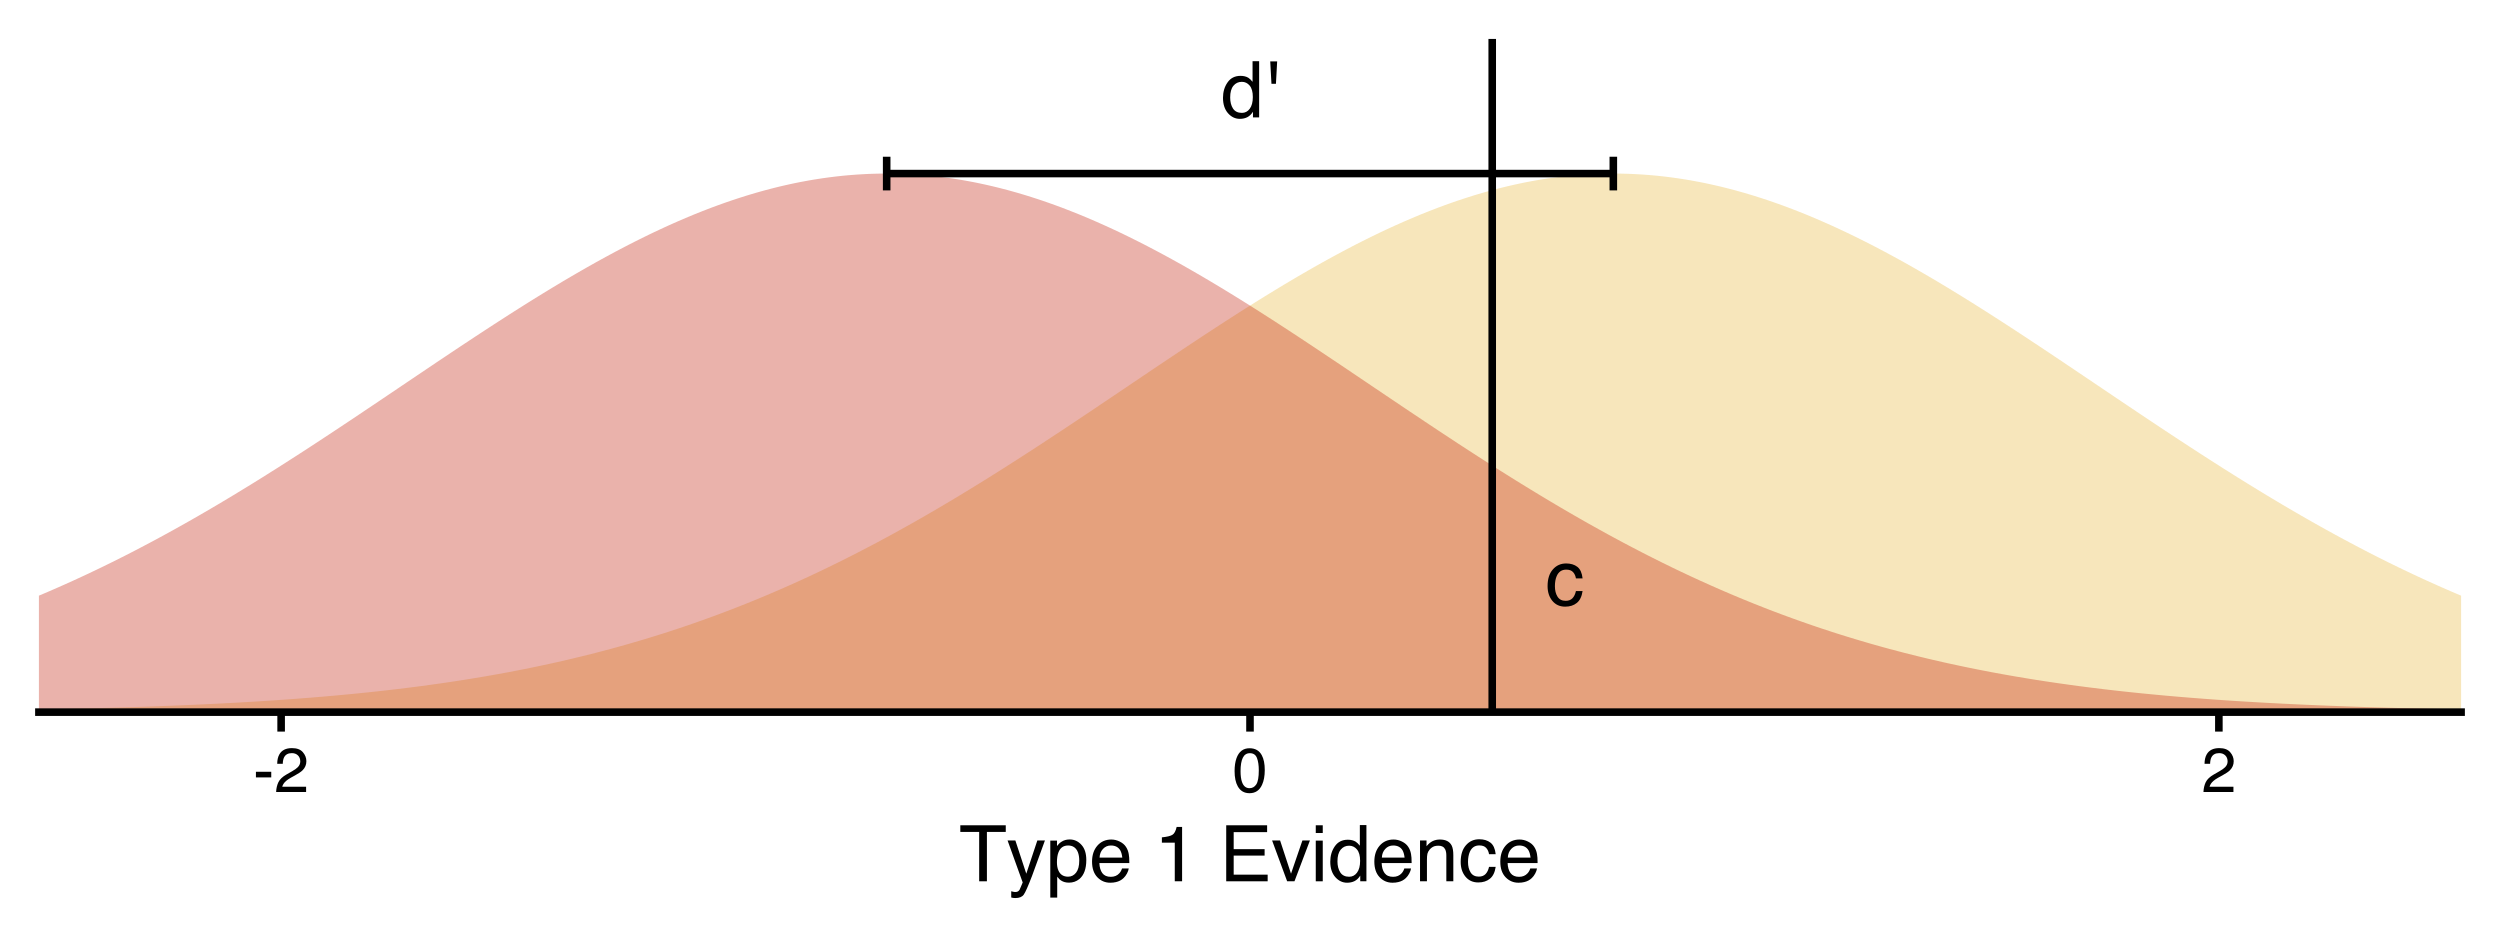
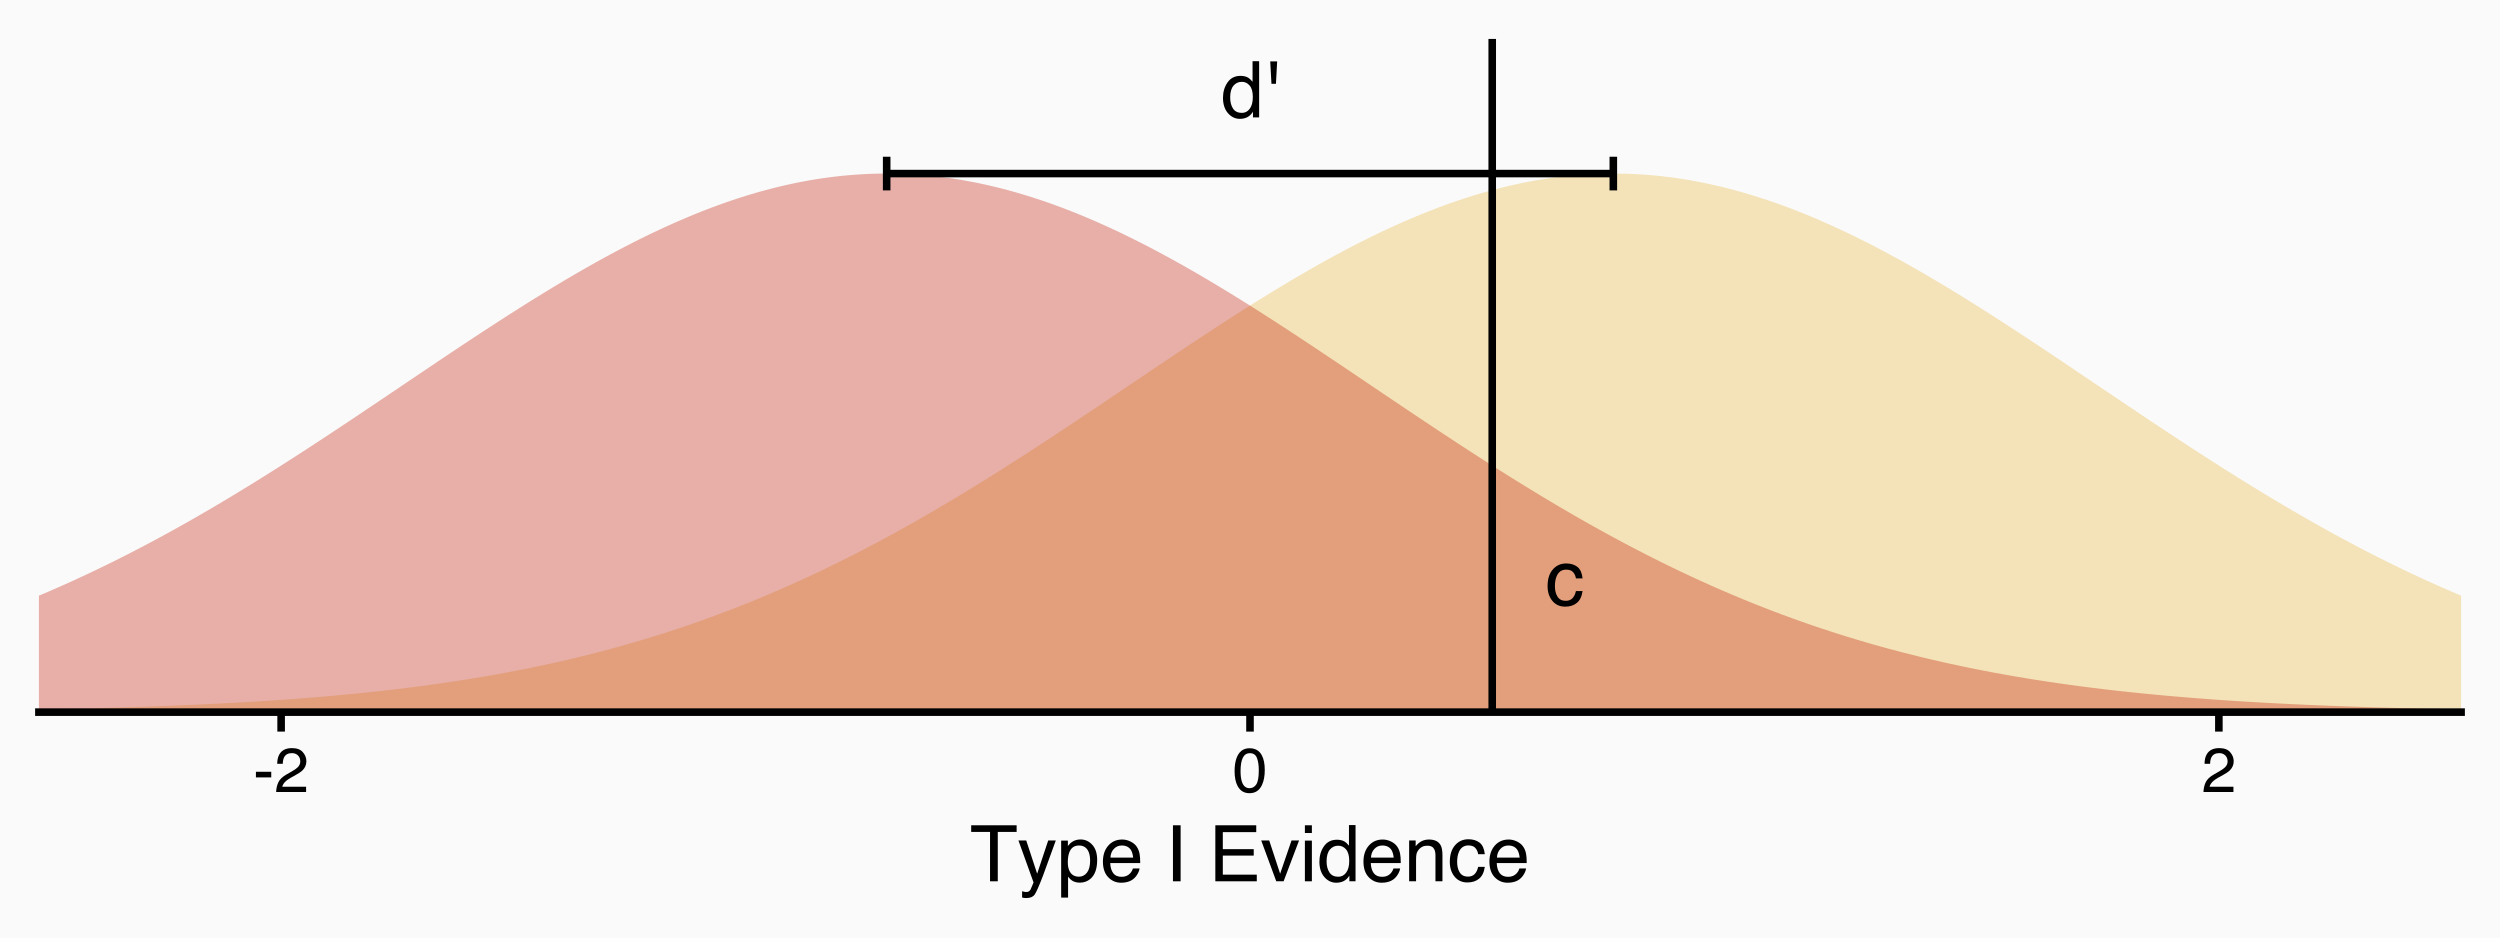
<svg xmlns="http://www.w3.org/2000/svg" xmlns:xlink="http://www.w3.org/1999/xlink" width="576pt" height="216pt" viewBox="0 0 576 216">
  <defs>
    <g>
      <g id="glyph-0-0">
        <path d="M 2.156 -4.594 C 2.156 -3.582 2.367 -2.738 2.797 -2.062 C 3.234 -1.383 3.922 -1.047 4.859 -1.047 C 5.586 -1.047 6.188 -1.359 6.656 -1.984 C 7.133 -2.617 7.375 -3.523 7.375 -4.703 C 7.375 -5.891 7.129 -6.77 6.641 -7.344 C 6.16 -7.914 5.562 -8.203 4.844 -8.203 C 4.039 -8.203 3.391 -7.895 2.891 -7.281 C 2.398 -6.676 2.156 -5.781 2.156 -4.594 Z M 4.547 -9.578 C 5.266 -9.578 5.867 -9.426 6.359 -9.125 C 6.641 -8.945 6.957 -8.641 7.312 -8.203 L 7.312 -12.953 L 8.828 -12.953 L 8.828 0 L 7.406 0 L 7.406 -1.312 C 7.039 -0.727 6.602 -0.305 6.094 -0.047 C 5.594 0.203 5.02 0.328 4.375 0.328 C 3.32 0.328 2.41 -0.109 1.641 -0.984 C 0.879 -1.867 0.5 -3.047 0.5 -4.516 C 0.5 -5.879 0.848 -7.062 1.547 -8.062 C 2.242 -9.07 3.242 -9.578 4.547 -9.578 Z M 4.547 -9.578 " />
      </g>
      <g id="glyph-0-1">
        <path d="M 2.969 -12.906 L 2.688 -7.75 L 1.656 -7.75 L 1.375 -12.906 Z M 2.969 -12.906 " />
      </g>
      <g id="glyph-0-2">
        <path d="M 4.797 -9.688 C 5.848 -9.688 6.707 -9.426 7.375 -8.906 C 8.039 -8.395 8.441 -7.508 8.578 -6.25 L 7.047 -6.25 C 6.953 -6.832 6.734 -7.312 6.391 -7.688 C 6.055 -8.07 5.523 -8.266 4.797 -8.266 C 3.785 -8.266 3.062 -7.773 2.625 -6.797 C 2.344 -6.16 2.203 -5.375 2.203 -4.438 C 2.203 -3.488 2.398 -2.691 2.797 -2.047 C 3.203 -1.398 3.832 -1.078 4.688 -1.078 C 5.344 -1.078 5.863 -1.273 6.25 -1.672 C 6.633 -2.078 6.898 -2.629 7.047 -3.328 L 8.578 -3.328 C 8.398 -2.078 7.957 -1.164 7.25 -0.594 C 6.551 -0.02 5.656 0.266 4.562 0.266 C 3.332 0.266 2.348 -0.18 1.609 -1.078 C 0.879 -1.973 0.516 -3.098 0.516 -4.453 C 0.516 -6.098 0.914 -7.379 1.719 -8.297 C 2.52 -9.223 3.547 -9.688 4.797 -9.688 Z M 4.547 -9.641 Z M 4.547 -9.641 " />
      </g>
      <g id="glyph-0-3">
        <path d="M 10.766 -12.906 L 10.766 -11.375 L 6.422 -11.375 L 6.422 0 L 4.641 0 L 4.641 -11.375 L 0.297 -11.375 L 0.297 -12.906 Z M 10.766 -12.906 " />
      </g>
      <g id="glyph-0-4">
        <path d="M 7.047 -9.406 L 8.797 -9.406 C 8.566 -8.812 8.066 -7.438 7.297 -5.281 C 6.723 -3.664 6.242 -2.348 5.859 -1.328 C 4.941 1.074 4.297 2.539 3.922 3.062 C 3.547 3.594 2.906 3.859 2 3.859 C 1.77 3.859 1.594 3.848 1.469 3.828 C 1.352 3.816 1.207 3.785 1.031 3.734 L 1.031 2.297 C 1.312 2.367 1.508 2.414 1.625 2.438 C 1.75 2.457 1.859 2.469 1.953 2.469 C 2.254 2.469 2.473 2.414 2.609 2.312 C 2.742 2.219 2.859 2.098 2.953 1.953 C 2.984 1.91 3.086 1.672 3.266 1.234 C 3.453 0.805 3.586 0.484 3.672 0.266 L 0.188 -9.406 L 1.984 -9.406 L 4.5 -1.75 Z M 4.484 -9.641 Z M 4.484 -9.641 " />
      </g>
      <g id="glyph-0-5">
        <path d="M 5.141 -1.062 C 5.867 -1.062 6.477 -1.367 6.969 -1.984 C 7.457 -2.609 7.703 -3.535 7.703 -4.766 C 7.703 -5.516 7.598 -6.16 7.391 -6.703 C 6.973 -7.734 6.223 -8.25 5.141 -8.25 C 4.035 -8.25 3.285 -7.703 2.891 -6.609 C 2.672 -6.023 2.562 -5.281 2.562 -4.375 C 2.562 -3.645 2.672 -3.023 2.891 -2.516 C 3.297 -1.547 4.047 -1.062 5.141 -1.062 Z M 1.031 -9.375 L 2.578 -9.375 L 2.578 -8.125 C 2.891 -8.551 3.234 -8.879 3.609 -9.109 C 4.141 -9.461 4.77 -9.641 5.5 -9.641 C 6.562 -9.641 7.461 -9.227 8.203 -8.406 C 8.953 -7.594 9.328 -6.426 9.328 -4.906 C 9.328 -2.863 8.789 -1.398 7.719 -0.516 C 7.039 0.035 6.25 0.312 5.344 0.312 C 4.633 0.312 4.039 0.152 3.562 -0.156 C 3.281 -0.32 2.969 -0.625 2.625 -1.062 L 2.625 3.75 L 1.031 3.75 Z M 1.031 -9.375 " />
      </g>
      <g id="glyph-0-6">
        <path d="M 5.078 -9.625 C 5.742 -9.625 6.391 -9.469 7.016 -9.156 C 7.648 -8.844 8.129 -8.438 8.453 -7.938 C 8.773 -7.457 8.988 -6.906 9.094 -6.281 C 9.188 -5.844 9.234 -5.148 9.234 -4.203 L 2.328 -4.203 C 2.359 -3.242 2.582 -2.473 3 -1.891 C 3.426 -1.316 4.082 -1.031 4.969 -1.031 C 5.789 -1.031 6.445 -1.305 6.938 -1.859 C 7.219 -2.172 7.422 -2.535 7.547 -2.953 L 9.094 -2.953 C 9.051 -2.609 8.914 -2.223 8.688 -1.797 C 8.457 -1.367 8.195 -1.02 7.906 -0.75 C 7.426 -0.281 6.832 0.031 6.125 0.188 C 5.75 0.281 5.316 0.328 4.828 0.328 C 3.66 0.328 2.672 -0.094 1.859 -0.938 C 1.047 -1.789 0.641 -2.988 0.641 -4.531 C 0.641 -6.039 1.047 -7.266 1.859 -8.203 C 2.68 -9.148 3.754 -9.625 5.078 -9.625 Z M 7.609 -5.453 C 7.535 -6.141 7.383 -6.691 7.156 -7.109 C 6.719 -7.867 5.992 -8.25 4.984 -8.25 C 4.254 -8.25 3.645 -7.984 3.156 -7.453 C 2.664 -6.93 2.406 -6.266 2.375 -5.453 Z M 4.938 -9.641 Z M 4.938 -9.641 " />
      </g>
      <g id="glyph-0-7">
</g>
      <g id="glyph-0-8">
-         <path d="M 1.719 -8.906 L 1.719 -10.125 C 2.863 -10.238 3.66 -10.426 4.109 -10.688 C 4.566 -10.945 4.906 -11.562 5.125 -12.531 L 6.375 -12.531 L 6.375 0 L 4.688 0 L 4.688 -8.906 Z M 1.719 -8.906 " />
+         <path d="M 1.766 -12.906 L 3.531 -12.906 L 3.531 0 L 1.766 0 Z M 1.766 -12.906 " />
      </g>
      <g id="glyph-0-9">
        <path d="M 1.531 -12.906 L 10.953 -12.906 L 10.953 -11.328 L 3.25 -11.328 L 3.25 -7.406 L 10.375 -7.406 L 10.375 -5.922 L 3.25 -5.922 L 3.25 -1.531 L 11.078 -1.531 L 11.078 0 L 1.531 0 Z M 6.312 -12.906 Z M 6.312 -12.906 " />
      </g>
      <g id="glyph-0-10">
        <path d="M 1.938 -9.406 L 4.453 -1.75 L 7.078 -9.406 L 8.812 -9.406 L 5.25 0 L 3.562 0 L 0.094 -9.406 Z M 1.938 -9.406 " />
      </g>
      <g id="glyph-0-11">
        <path d="M 1.156 -9.375 L 2.766 -9.375 L 2.766 0 L 1.156 0 Z M 1.156 -12.906 L 2.766 -12.906 L 2.766 -11.125 L 1.156 -11.125 Z M 1.156 -12.906 " />
      </g>
      <g id="glyph-0-12">
        <path d="M 1.156 -9.406 L 2.656 -9.406 L 2.656 -8.078 C 3.102 -8.629 3.578 -9.023 4.078 -9.266 C 4.578 -9.504 5.129 -9.625 5.734 -9.625 C 7.078 -9.625 7.984 -9.16 8.453 -8.234 C 8.703 -7.723 8.828 -6.988 8.828 -6.031 L 8.828 0 L 7.219 0 L 7.219 -5.938 C 7.219 -6.508 7.133 -6.973 6.969 -7.328 C 6.688 -7.91 6.176 -8.203 5.438 -8.203 C 5.062 -8.203 4.754 -8.164 4.516 -8.094 C 4.086 -7.957 3.707 -7.695 3.375 -7.312 C 3.113 -7 2.941 -6.676 2.859 -6.344 C 2.785 -6.02 2.75 -5.551 2.75 -4.938 L 2.75 0 L 1.156 0 Z M 4.875 -9.641 Z M 4.875 -9.641 " />
      </g>
      <g id="glyph-1-0">
        <path d="M 0.594 -4.656 L 4.125 -4.656 L 4.125 -3.359 L 0.594 -3.359 Z M 0.594 -4.656 " />
      </g>
      <g id="glyph-1-1">
        <path d="M 0.453 0 C 0.492 -0.863 0.672 -1.617 0.984 -2.266 C 1.297 -2.91 1.906 -3.492 2.812 -4.016 L 4.172 -4.797 C 4.773 -5.148 5.195 -5.453 5.438 -5.703 C 5.82 -6.086 6.016 -6.531 6.016 -7.031 C 6.016 -7.613 5.836 -8.078 5.484 -8.422 C 5.129 -8.773 4.66 -8.953 4.078 -8.953 C 3.211 -8.953 2.613 -8.625 2.281 -7.969 C 2.102 -7.613 2.004 -7.125 1.984 -6.5 L 0.703 -6.5 C 0.711 -7.375 0.875 -8.086 1.188 -8.641 C 1.727 -9.617 2.695 -10.109 4.094 -10.109 C 5.238 -10.109 6.078 -9.797 6.609 -9.172 C 7.148 -8.547 7.422 -7.852 7.422 -7.094 C 7.422 -6.281 7.133 -5.586 6.562 -5.016 C 6.238 -4.68 5.648 -4.281 4.797 -3.812 L 3.828 -3.281 C 3.367 -3.02 3.008 -2.773 2.75 -2.547 C 2.281 -2.141 1.984 -1.691 1.859 -1.203 L 7.359 -1.203 L 7.359 0 Z M 0.453 0 " />
      </g>
      <g id="glyph-1-2">
        <path d="M 3.891 -10.078 C 5.203 -10.078 6.145 -9.539 6.719 -8.469 C 7.176 -7.633 7.406 -6.492 7.406 -5.047 C 7.406 -3.68 7.195 -2.551 6.781 -1.656 C 6.195 -0.363 5.234 0.281 3.891 0.281 C 2.68 0.281 1.781 -0.242 1.188 -1.297 C 0.695 -2.172 0.453 -3.348 0.453 -4.828 C 0.453 -5.973 0.598 -6.957 0.891 -7.781 C 1.441 -9.312 2.441 -10.078 3.891 -10.078 Z M 3.891 -0.875 C 4.547 -0.875 5.066 -1.164 5.453 -1.75 C 5.836 -2.332 6.031 -3.414 6.031 -5 C 6.031 -6.145 5.891 -7.086 5.609 -7.828 C 5.328 -8.566 4.781 -8.938 3.969 -8.938 C 3.227 -8.938 2.688 -8.582 2.344 -7.875 C 2 -7.176 1.828 -6.145 1.828 -4.781 C 1.828 -3.758 1.938 -2.938 2.156 -2.312 C 2.488 -1.352 3.066 -0.875 3.891 -0.875 Z M 3.891 -0.875 " />
      </g>
    </g>
    <clipPath id="clip-0">
      <path clip-rule="nonzero" d="M 8.965 8.965 L 567.031 8.965 L 567.031 164.074 L 8.965 164.074 Z M 8.965 8.965 " />
    </clipPath>
    <clipPath id="clip-1">
      <path clip-rule="nonzero" d="M 8.965 39 L 567.031 39 L 567.031 164.074 L 8.965 164.074 Z M 8.965 39 " />
    </clipPath>
    <clipPath id="clip-2">
      <path clip-rule="nonzero" d="M 342 8.965 L 345 8.965 L 345 164.074 L 342 164.074 Z M 342 8.965 " />
    </clipPath>
  </defs>
-   <rect x="-57.6" y="-21.6" width="691.2" height="259.2" fill="rgb(100%, 100%, 100%)" fill-opacity="1" />
-   <path fill="none" stroke-width="1.746" stroke-linecap="round" stroke-linejoin="round" stroke="rgb(100%, 100%, 100%)" stroke-opacity="1" stroke-miterlimit="10" d="M 0 216 L 576 216 L 576 0 L 0 0 Z M 0 216 " />
+   <rect x="-57.6" y="-21.6" width="691.2" height="259.2" fill="rgb(98.039%, 98.039%, 98.039%)" fill-opacity="1" />
+   <path fill="none" stroke-width="1.746" stroke-linecap="round" stroke-linejoin="round" stroke="rgb(98.039%, 98.039%, 98.039%)" stroke-opacity="1" stroke-miterlimit="10" d="M 0 216 L 576 216 L 576 0 L 0 0 Z M 0 216 " />
  <g clip-path="url(#clip-0)">
-     <path fill-rule="nonzero" fill="rgb(100%, 100%, 100%)" fill-opacity="1" d="M 8.965 164.074 L 567.031 164.074 L 567.031 8.965 L 8.965 8.965 Z M 8.965 164.074 " />
+     <path fill-rule="nonzero" fill="rgb(98.039%, 98.039%, 98.039%)" fill-opacity="1" d="M 8.965 164.074 L 567.031 164.074 L 567.031 8.965 L 8.965 8.965 Z M 8.965 164.074 " />
  </g>
  <g clip-path="url(#clip-1)">
    <path fill-rule="nonzero" fill="rgb(90.98%, 70.196%, 19.608%)" fill-opacity="0.329" d="M 8.965 163.441 L 11.199 163.402 L 12.316 163.379 L 13.43 163.355 L 16.781 163.285 L 17.895 163.258 L 20.129 163.203 L 21.242 163.176 L 23.477 163.121 L 24.594 163.09 L 25.707 163.059 L 26.824 163.027 L 27.941 162.992 L 29.059 162.961 L 30.172 162.926 L 31.289 162.891 L 32.406 162.852 L 33.52 162.816 L 35.754 162.738 L 36.871 162.695 L 37.984 162.652 L 40.219 162.566 L 41.336 162.52 L 42.449 162.473 L 44.684 162.379 L 45.797 162.328 L 46.914 162.277 L 49.148 162.168 L 50.262 162.113 L 53.613 161.938 L 54.727 161.875 L 55.844 161.812 L 58.078 161.68 L 59.191 161.613 L 61.426 161.473 L 62.539 161.398 L 63.656 161.324 L 65.891 161.168 L 67.004 161.086 L 68.121 161.004 L 70.355 160.832 L 71.469 160.746 L 72.586 160.652 L 73.703 160.562 L 74.816 160.465 L 77.051 160.27 L 78.168 160.168 L 79.281 160.062 L 80.398 159.957 L 82.633 159.738 L 83.746 159.625 L 85.98 159.391 L 87.098 159.27 L 88.211 159.145 L 89.328 159.02 L 90.445 158.891 L 91.559 158.758 L 93.793 158.484 L 94.91 158.344 L 96.023 158.199 L 97.141 158.055 L 99.375 157.75 L 100.488 157.594 L 101.605 157.438 L 102.723 157.273 L 103.836 157.109 L 104.953 156.941 L 106.07 156.766 L 107.188 156.594 L 108.301 156.414 L 109.418 156.23 L 111.652 155.855 L 112.766 155.66 L 113.883 155.465 L 116.117 155.059 L 117.23 154.852 L 119.465 154.422 L 120.578 154.203 L 122.812 153.75 L 123.93 153.516 L 125.043 153.281 L 127.277 152.797 L 128.395 152.547 L 129.508 152.293 L 130.625 152.035 L 131.742 151.773 L 132.855 151.504 L 133.973 151.234 L 136.207 150.68 L 137.32 150.395 L 138.438 150.105 L 140.672 149.512 L 141.785 149.207 L 142.902 148.898 L 144.02 148.586 L 145.137 148.266 L 146.25 147.941 L 147.367 147.613 L 148.484 147.281 L 149.598 146.941 L 150.715 146.598 L 151.832 146.25 L 152.949 145.898 L 154.062 145.539 L 156.297 144.805 L 157.414 144.43 L 158.527 144.051 L 159.645 143.664 L 160.762 143.273 L 161.875 142.879 L 162.992 142.477 L 164.109 142.07 L 165.227 141.66 L 166.34 141.242 L 167.457 140.82 L 168.574 140.391 L 169.691 139.957 L 170.805 139.516 L 171.922 139.074 L 173.039 138.621 L 174.152 138.168 L 175.27 137.707 L 176.387 137.238 L 177.504 136.766 L 178.617 136.289 L 179.734 135.805 L 180.852 135.316 L 181.969 134.82 L 183.082 134.32 L 184.199 133.816 L 185.316 133.305 L 186.434 132.789 L 187.547 132.266 L 188.664 131.738 L 189.781 131.207 L 190.895 130.668 L 193.129 129.574 L 194.246 129.02 L 195.359 128.457 L 196.477 127.895 L 197.594 127.324 L 198.711 126.746 L 199.824 126.164 L 200.941 125.578 L 202.059 124.988 L 203.172 124.391 L 204.289 123.789 L 205.406 123.184 L 206.523 122.57 L 207.637 121.953 L 208.754 121.332 L 209.871 120.707 L 210.988 120.074 L 212.102 119.438 L 213.219 118.797 L 214.336 118.152 L 215.453 117.504 L 216.566 116.848 L 217.684 116.191 L 218.801 115.527 L 219.914 114.859 L 221.031 114.188 L 222.148 113.512 L 223.266 112.832 L 224.379 112.148 L 225.496 111.465 L 226.613 110.773 L 227.73 110.078 L 228.844 109.379 L 231.078 107.973 L 232.191 107.262 L 233.309 106.551 L 234.426 105.836 L 235.543 105.117 L 236.656 104.398 L 237.773 103.676 L 238.891 102.949 L 240.008 102.219 L 241.121 101.488 L 243.355 100.02 L 244.473 99.281 L 245.586 98.543 L 247.82 97.059 L 248.934 96.312 L 251.168 94.82 L 252.285 94.07 L 253.398 93.324 L 254.516 92.57 L 256.75 91.07 L 257.863 90.316 L 258.98 89.566 L 260.098 88.812 L 261.211 88.059 L 262.328 87.309 L 263.445 86.555 L 264.562 85.805 L 265.676 85.051 L 267.91 83.551 L 269.027 82.805 L 270.141 82.059 L 272.375 80.566 L 273.492 79.824 L 274.605 79.086 L 276.84 77.609 L 277.953 76.875 L 279.07 76.145 L 281.305 74.691 L 282.418 73.969 L 283.535 73.25 L 285.77 71.82 L 286.883 71.113 L 289.117 69.707 L 290.23 69.012 L 291.348 68.32 L 292.465 67.633 L 293.582 66.953 L 294.695 66.273 L 295.812 65.602 L 296.93 64.934 L 298.047 64.273 L 299.16 63.617 L 300.277 62.969 L 301.395 62.324 L 302.508 61.684 L 303.625 61.055 L 304.742 60.43 L 305.859 59.809 L 306.973 59.199 L 308.09 58.594 L 309.207 57.996 L 310.324 57.406 L 311.438 56.824 L 312.555 56.246 L 313.672 55.68 L 314.789 55.121 L 315.902 54.57 L 317.02 54.023 L 318.137 53.488 L 319.25 52.965 L 320.367 52.445 L 321.484 51.938 L 322.602 51.438 L 323.715 50.945 L 324.832 50.465 L 325.949 49.992 L 327.066 49.527 L 328.18 49.074 L 329.297 48.633 L 330.414 48.199 L 331.527 47.773 L 332.645 47.359 L 333.762 46.957 L 334.879 46.562 L 335.992 46.18 L 337.109 45.809 L 338.227 45.449 L 339.344 45.098 L 340.457 44.758 L 341.574 44.43 L 342.691 44.113 L 343.809 43.805 L 344.922 43.512 L 346.039 43.227 L 347.156 42.953 L 348.27 42.695 L 349.387 42.445 L 350.504 42.207 L 351.621 41.98 L 352.734 41.77 L 353.852 41.566 L 354.969 41.375 L 356.086 41.199 L 357.199 41.031 L 358.316 40.879 L 359.434 40.738 L 360.547 40.605 L 361.664 40.488 L 362.781 40.383 L 363.898 40.293 L 365.012 40.211 L 366.129 40.145 L 367.246 40.086 L 368.363 40.043 L 369.477 40.012 L 370.594 39.992 L 371.711 39.988 L 372.828 39.992 L 373.941 40.012 L 375.059 40.043 L 376.176 40.086 L 377.289 40.145 L 378.406 40.211 L 379.523 40.293 L 380.641 40.383 L 381.754 40.488 L 382.871 40.605 L 383.988 40.738 L 385.105 40.879 L 386.219 41.031 L 387.336 41.199 L 388.453 41.375 L 389.566 41.566 L 390.684 41.77 L 391.801 41.98 L 392.918 42.207 L 394.031 42.445 L 395.148 42.695 L 396.266 42.953 L 397.383 43.227 L 398.496 43.512 L 399.613 43.805 L 400.73 44.113 L 401.848 44.43 L 402.961 44.758 L 404.078 45.098 L 405.195 45.449 L 406.309 45.809 L 407.426 46.18 L 408.543 46.562 L 409.66 46.957 L 410.773 47.359 L 411.891 47.773 L 413.008 48.199 L 414.125 48.633 L 415.238 49.074 L 416.355 49.527 L 417.473 49.992 L 418.586 50.465 L 419.703 50.945 L 420.82 51.438 L 421.938 51.938 L 423.051 52.445 L 424.168 52.965 L 425.285 53.488 L 426.402 54.023 L 427.516 54.57 L 428.633 55.121 L 429.75 55.68 L 430.863 56.246 L 431.98 56.824 L 433.098 57.406 L 434.215 57.996 L 435.328 58.594 L 436.445 59.199 L 437.562 59.809 L 438.68 60.43 L 439.793 61.055 L 440.91 61.684 L 442.027 62.324 L 443.145 62.969 L 444.258 63.617 L 445.375 64.273 L 446.492 64.934 L 447.605 65.602 L 448.723 66.273 L 450.957 67.633 L 452.07 68.32 L 453.188 69.012 L 454.305 69.707 L 455.422 70.41 L 456.535 71.113 L 457.652 71.82 L 458.77 72.535 L 459.883 73.25 L 461 73.969 L 462.117 74.691 L 463.234 75.418 L 464.348 76.145 L 465.465 76.875 L 466.582 77.609 L 467.699 78.348 L 468.812 79.086 L 469.93 79.824 L 471.047 80.566 L 472.164 81.312 L 473.277 82.059 L 475.512 83.551 L 476.625 84.301 L 477.742 85.051 L 478.859 85.805 L 479.977 86.555 L 481.09 87.309 L 482.207 88.059 L 484.441 89.566 L 485.555 90.316 L 486.672 91.07 L 487.789 91.82 L 488.902 92.57 L 490.02 93.324 L 491.137 94.07 L 492.254 94.82 L 493.367 95.566 L 495.602 97.059 L 496.719 97.801 L 497.832 98.543 L 500.066 100.02 L 501.184 100.754 L 502.297 101.488 L 504.531 102.949 L 505.645 103.676 L 506.762 104.398 L 508.996 105.836 L 510.109 106.551 L 512.344 107.973 L 513.461 108.676 L 514.574 109.379 L 515.691 110.078 L 516.809 110.773 L 517.922 111.465 L 520.156 112.832 L 521.273 113.512 L 522.387 114.188 L 523.504 114.859 L 524.621 115.527 L 525.738 116.191 L 526.852 116.848 L 527.969 117.504 L 529.086 118.152 L 530.203 118.797 L 531.316 119.438 L 532.434 120.074 L 533.551 120.707 L 534.664 121.332 L 535.781 121.953 L 536.898 122.57 L 538.016 123.184 L 539.129 123.789 L 540.246 124.391 L 541.363 124.988 L 542.48 125.578 L 543.594 126.164 L 544.711 126.746 L 545.828 127.324 L 546.941 127.895 L 549.176 129.02 L 550.293 129.574 L 551.406 130.121 L 552.523 130.668 L 553.641 131.207 L 554.758 131.738 L 555.871 132.266 L 556.988 132.789 L 558.105 133.305 L 559.219 133.816 L 560.336 134.32 L 561.453 134.82 L 562.57 135.316 L 563.684 135.805 L 564.801 136.289 L 565.918 136.766 L 567.035 137.238 L 567.035 164.074 L 8.965 164.074 Z M 8.965 163.441 " />
    <path fill-rule="nonzero" fill="rgb(75.686%, 9.412%, 0%)" fill-opacity="0.329" d="M 8.965 137.238 L 10.082 136.766 L 11.199 136.289 L 12.316 135.805 L 13.43 135.316 L 14.547 134.82 L 15.664 134.32 L 16.781 133.816 L 17.895 133.305 L 19.012 132.789 L 20.129 132.266 L 21.242 131.738 L 22.359 131.207 L 23.477 130.668 L 24.594 130.121 L 25.707 129.574 L 26.824 129.02 L 29.059 127.895 L 30.172 127.324 L 31.289 126.746 L 32.406 126.164 L 33.52 125.578 L 34.637 124.988 L 35.754 124.391 L 36.871 123.789 L 37.984 123.184 L 39.102 122.57 L 40.219 121.953 L 41.336 121.332 L 42.449 120.707 L 43.566 120.074 L 44.684 119.438 L 45.797 118.797 L 46.914 118.152 L 48.031 117.504 L 49.148 116.848 L 50.262 116.191 L 51.379 115.527 L 52.496 114.859 L 53.613 114.188 L 54.727 113.512 L 55.844 112.832 L 58.078 111.465 L 59.191 110.773 L 60.309 110.078 L 61.426 109.379 L 62.539 108.676 L 63.656 107.973 L 65.891 106.551 L 67.004 105.836 L 69.238 104.398 L 70.355 103.676 L 71.469 102.949 L 73.703 101.488 L 74.816 100.754 L 75.934 100.02 L 78.168 98.543 L 79.281 97.801 L 80.398 97.059 L 82.633 95.566 L 83.746 94.82 L 84.863 94.07 L 85.98 93.324 L 87.098 92.57 L 88.211 91.82 L 89.328 91.07 L 90.445 90.316 L 91.559 89.566 L 93.793 88.059 L 94.91 87.309 L 96.023 86.555 L 97.141 85.805 L 98.258 85.051 L 99.375 84.301 L 100.488 83.551 L 102.723 82.059 L 103.836 81.312 L 104.953 80.566 L 106.07 79.824 L 107.188 79.086 L 108.301 78.348 L 109.418 77.609 L 110.535 76.875 L 111.652 76.145 L 112.766 75.418 L 113.883 74.691 L 115 73.969 L 116.117 73.25 L 117.23 72.535 L 118.348 71.82 L 119.465 71.113 L 120.578 70.41 L 121.695 69.707 L 122.812 69.012 L 123.93 68.32 L 125.043 67.633 L 127.277 66.273 L 128.395 65.602 L 129.508 64.934 L 130.625 64.273 L 131.742 63.617 L 132.855 62.969 L 133.973 62.324 L 135.09 61.684 L 136.207 61.055 L 137.32 60.43 L 138.438 59.809 L 139.555 59.199 L 140.672 58.594 L 141.785 57.996 L 142.902 57.406 L 144.02 56.824 L 145.137 56.246 L 146.25 55.68 L 147.367 55.121 L 148.484 54.57 L 149.598 54.023 L 150.715 53.488 L 151.832 52.965 L 152.949 52.445 L 154.062 51.938 L 155.18 51.438 L 156.297 50.945 L 157.414 50.465 L 158.527 49.992 L 159.645 49.527 L 160.762 49.074 L 161.875 48.633 L 162.992 48.199 L 164.109 47.773 L 165.227 47.359 L 166.34 46.957 L 167.457 46.562 L 168.574 46.18 L 169.691 45.809 L 170.805 45.449 L 171.922 45.098 L 173.039 44.758 L 174.152 44.43 L 175.27 44.113 L 176.387 43.805 L 177.504 43.512 L 178.617 43.227 L 179.734 42.953 L 180.852 42.695 L 181.969 42.445 L 183.082 42.207 L 184.199 41.98 L 185.316 41.77 L 186.434 41.566 L 187.547 41.375 L 188.664 41.199 L 189.781 41.031 L 190.895 40.879 L 192.012 40.738 L 193.129 40.605 L 194.246 40.488 L 195.359 40.383 L 196.477 40.293 L 197.594 40.211 L 198.711 40.145 L 199.824 40.086 L 200.941 40.043 L 202.059 40.012 L 203.172 39.992 L 204.289 39.988 L 205.406 39.992 L 206.523 40.012 L 207.637 40.043 L 208.754 40.086 L 209.871 40.145 L 210.988 40.211 L 212.102 40.293 L 213.219 40.383 L 214.336 40.488 L 215.453 40.605 L 216.566 40.738 L 217.684 40.879 L 218.801 41.031 L 219.914 41.199 L 221.031 41.375 L 222.148 41.566 L 223.266 41.77 L 224.379 41.98 L 225.496 42.207 L 226.613 42.445 L 227.73 42.695 L 228.844 42.953 L 229.961 43.227 L 231.078 43.512 L 232.191 43.805 L 233.309 44.113 L 234.426 44.43 L 235.543 44.758 L 236.656 45.098 L 237.773 45.449 L 238.891 45.809 L 240.008 46.18 L 241.121 46.562 L 242.238 46.957 L 243.355 47.359 L 244.473 47.773 L 245.586 48.199 L 246.703 48.633 L 247.82 49.074 L 248.934 49.527 L 250.051 49.992 L 251.168 50.465 L 252.285 50.945 L 253.398 51.438 L 254.516 51.938 L 255.633 52.445 L 256.75 52.965 L 257.863 53.488 L 258.98 54.023 L 260.098 54.57 L 261.211 55.121 L 262.328 55.68 L 263.445 56.246 L 264.562 56.824 L 265.676 57.406 L 266.793 57.996 L 267.91 58.594 L 269.027 59.199 L 270.141 59.809 L 271.258 60.43 L 272.375 61.055 L 273.492 61.684 L 274.605 62.324 L 275.723 62.969 L 276.84 63.617 L 277.953 64.273 L 279.07 64.934 L 280.188 65.602 L 281.305 66.273 L 282.418 66.953 L 283.535 67.633 L 284.652 68.32 L 285.77 69.012 L 286.883 69.707 L 289.117 71.113 L 290.23 71.82 L 292.465 73.25 L 293.582 73.969 L 294.695 74.691 L 296.93 76.145 L 298.047 76.875 L 299.16 77.609 L 301.395 79.086 L 302.508 79.824 L 303.625 80.566 L 305.859 82.059 L 306.973 82.805 L 308.09 83.551 L 310.324 85.051 L 311.438 85.805 L 312.555 86.555 L 313.672 87.309 L 314.789 88.059 L 315.902 88.812 L 317.02 89.566 L 318.137 90.316 L 319.25 91.07 L 321.484 92.57 L 322.602 93.324 L 323.715 94.07 L 324.832 94.82 L 327.066 96.312 L 328.18 97.059 L 330.414 98.543 L 331.527 99.281 L 332.645 100.02 L 334.879 101.488 L 335.992 102.219 L 337.109 102.949 L 338.227 103.676 L 339.344 104.398 L 340.457 105.117 L 341.574 105.836 L 342.691 106.551 L 343.809 107.262 L 344.922 107.973 L 347.156 109.379 L 348.27 110.078 L 349.387 110.773 L 350.504 111.465 L 351.621 112.148 L 352.734 112.832 L 353.852 113.512 L 354.969 114.188 L 356.086 114.859 L 357.199 115.527 L 358.316 116.191 L 359.434 116.848 L 360.547 117.504 L 361.664 118.152 L 362.781 118.797 L 363.898 119.438 L 365.012 120.074 L 366.129 120.707 L 367.246 121.332 L 368.363 121.953 L 369.477 122.57 L 370.594 123.184 L 371.711 123.789 L 372.828 124.391 L 373.941 124.988 L 375.059 125.578 L 376.176 126.164 L 377.289 126.746 L 378.406 127.324 L 379.523 127.895 L 380.641 128.457 L 381.754 129.02 L 382.871 129.574 L 385.105 130.668 L 386.219 131.207 L 387.336 131.738 L 388.453 132.266 L 389.566 132.789 L 390.684 133.305 L 391.801 133.816 L 392.918 134.32 L 394.031 134.82 L 395.148 135.316 L 396.266 135.805 L 397.383 136.289 L 398.496 136.766 L 399.613 137.238 L 400.73 137.707 L 401.848 138.168 L 402.961 138.621 L 404.078 139.074 L 405.195 139.516 L 406.309 139.957 L 407.426 140.391 L 408.543 140.82 L 409.66 141.242 L 410.773 141.66 L 411.891 142.07 L 413.008 142.477 L 414.125 142.879 L 415.238 143.273 L 416.355 143.664 L 417.473 144.051 L 418.586 144.43 L 419.703 144.805 L 421.938 145.539 L 423.051 145.898 L 424.168 146.25 L 425.285 146.598 L 426.402 146.941 L 427.516 147.281 L 428.633 147.613 L 429.75 147.941 L 430.863 148.266 L 431.98 148.586 L 433.098 148.898 L 434.215 149.207 L 435.328 149.512 L 437.562 150.105 L 438.68 150.395 L 439.793 150.68 L 442.027 151.234 L 443.145 151.504 L 444.258 151.773 L 445.375 152.035 L 446.492 152.293 L 447.605 152.547 L 448.723 152.797 L 450.957 153.281 L 452.07 153.516 L 453.188 153.75 L 455.422 154.203 L 456.535 154.422 L 458.77 154.852 L 459.883 155.059 L 462.117 155.465 L 463.234 155.66 L 464.348 155.855 L 466.582 156.23 L 467.699 156.414 L 468.812 156.594 L 469.93 156.766 L 471.047 156.941 L 472.164 157.109 L 473.277 157.273 L 474.395 157.438 L 475.512 157.594 L 476.625 157.75 L 478.859 158.055 L 479.977 158.199 L 481.09 158.344 L 482.207 158.484 L 484.441 158.758 L 485.555 158.891 L 486.672 159.02 L 487.789 159.145 L 488.902 159.27 L 490.02 159.391 L 492.254 159.625 L 493.367 159.738 L 495.602 159.957 L 496.719 160.062 L 497.832 160.168 L 498.949 160.27 L 501.184 160.465 L 502.297 160.562 L 503.414 160.652 L 504.531 160.746 L 505.645 160.832 L 507.879 161.004 L 508.996 161.086 L 510.109 161.168 L 512.344 161.324 L 513.461 161.398 L 514.574 161.473 L 516.809 161.613 L 517.922 161.68 L 520.156 161.812 L 521.273 161.875 L 522.387 161.938 L 525.738 162.113 L 526.852 162.168 L 529.086 162.277 L 530.203 162.328 L 531.316 162.379 L 533.551 162.473 L 534.664 162.52 L 535.781 162.566 L 538.016 162.652 L 539.129 162.695 L 540.246 162.738 L 542.48 162.816 L 543.594 162.852 L 544.711 162.891 L 545.828 162.926 L 546.941 162.961 L 548.059 162.992 L 549.176 163.027 L 550.293 163.059 L 551.406 163.09 L 552.523 163.121 L 554.758 163.176 L 555.871 163.203 L 558.105 163.258 L 559.219 163.285 L 562.57 163.355 L 563.684 163.379 L 564.801 163.402 L 567.035 163.441 L 567.035 164.074 L 8.965 164.074 Z M 8.965 137.238 " />
  </g>
  <path fill="none" stroke-width="1.746" stroke-linecap="butt" stroke-linejoin="round" stroke="rgb(0%, 0%, 0%)" stroke-opacity="1" stroke-miterlimit="10" d="M 371.711 43.867 L 371.711 36.109 " />
  <path fill="none" stroke-width="1.746" stroke-linecap="butt" stroke-linejoin="round" stroke="rgb(0%, 0%, 0%)" stroke-opacity="1" stroke-miterlimit="10" d="M 371.711 39.988 L 204.289 39.988 " />
  <path fill="none" stroke-width="1.746" stroke-linecap="butt" stroke-linejoin="round" stroke="rgb(0%, 0%, 0%)" stroke-opacity="1" stroke-miterlimit="10" d="M 204.289 43.867 L 204.289 36.109 " />
  <g fill="rgb(0%, 0%, 0%)" fill-opacity="1">
    <use xlink:href="#glyph-0-0" x="281.277" y="27.055" />
    <use xlink:href="#glyph-0-1" x="291.288" y="27.055" />
  </g>
  <g clip-path="url(#clip-2)">
    <path fill="none" stroke-width="1.746" stroke-linecap="butt" stroke-linejoin="round" stroke="rgb(0%, 0%, 0%)" stroke-opacity="1" stroke-miterlimit="10" d="M 343.809 164.074 L 343.809 8.965 " />
  </g>
  <g fill="rgb(0%, 0%, 0%)" fill-opacity="1">
    <use xlink:href="#glyph-0-2" x="356.047" y="139.508" />
  </g>
  <path fill="none" stroke-width="1.746" stroke-linecap="square" stroke-linejoin="round" stroke="rgb(0%, 0%, 0%)" stroke-opacity="1" stroke-miterlimit="10" d="M 8.965 164.074 L 567.035 164.074 " />
  <path fill="none" stroke-width="1.746" stroke-linecap="butt" stroke-linejoin="round" stroke="rgb(0%, 0%, 0%)" stroke-opacity="1" stroke-miterlimit="10" d="M 64.773 168.559 L 64.773 164.074 " />
  <path fill="none" stroke-width="1.746" stroke-linecap="butt" stroke-linejoin="round" stroke="rgb(0%, 0%, 0%)" stroke-opacity="1" stroke-miterlimit="10" d="M 288 168.559 L 288 164.074 " />
  <path fill="none" stroke-width="1.746" stroke-linecap="butt" stroke-linejoin="round" stroke="rgb(0%, 0%, 0%)" stroke-opacity="1" stroke-miterlimit="10" d="M 511.227 168.559 L 511.227 164.074 " />
  <g fill="rgb(0%, 0%, 0%)" fill-opacity="1">
    <use xlink:href="#glyph-1-0" x="58.371" y="182.473" />
    <use xlink:href="#glyph-1-1" x="63.166" y="182.473" />
  </g>
  <g fill="rgb(0%, 0%, 0%)" fill-opacity="1">
    <use xlink:href="#glyph-1-2" x="283.996" y="182.473" />
  </g>
  <g fill="rgb(0%, 0%, 0%)" fill-opacity="1">
    <use xlink:href="#glyph-1-1" x="507.223" y="182.473" />
  </g>
  <g fill="rgb(0%, 0%, 0%)" fill-opacity="1">
-     <use xlink:href="#glyph-0-3" x="220.961" y="203.051" />
-     <use xlink:href="#glyph-0-4" x="231.956" y="203.051" />
-     <use xlink:href="#glyph-0-5" x="240.956" y="203.051" />
-     <use xlink:href="#glyph-0-6" x="250.967" y="203.051" />
-     <use xlink:href="#glyph-0-7" x="260.978" y="203.051" />
-     <use xlink:href="#glyph-0-8" x="265.979" y="203.051" />
-     <use xlink:href="#glyph-0-7" x="275.989" y="203.051" />
-     <use xlink:href="#glyph-0-9" x="280.99" y="203.051" />
-     <use xlink:href="#glyph-0-10" x="292.996" y="203.051" />
-     <use xlink:href="#glyph-0-11" x="301.996" y="203.051" />
-     <use xlink:href="#glyph-0-0" x="305.995" y="203.051" />
-     <use xlink:href="#glyph-0-6" x="316.006" y="203.051" />
-     <use xlink:href="#glyph-0-12" x="326.017" y="203.051" />
-     <use xlink:href="#glyph-0-2" x="336.027" y="203.051" />
-     <use xlink:href="#glyph-0-6" x="345.027" y="203.051" />
+     <use xlink:href="#glyph-0-3" x="223.465" y="203.051" />
+     <use xlink:href="#glyph-0-4" x="234.46" y="203.051" />
+     <use xlink:href="#glyph-0-5" x="243.46" y="203.051" />
+     <use xlink:href="#glyph-0-6" x="253.471" y="203.051" />
+     <use xlink:href="#glyph-0-7" x="263.481" y="203.051" />
+     <use xlink:href="#glyph-0-8" x="268.482" y="203.051" />
+     <use xlink:href="#glyph-0-7" x="273.483" y="203.051" />
+     <use xlink:href="#glyph-0-9" x="278.484" y="203.051" />
+     <use xlink:href="#glyph-0-10" x="290.49" y="203.051" />
+     <use xlink:href="#glyph-0-11" x="299.49" y="203.051" />
+     <use xlink:href="#glyph-0-0" x="303.489" y="203.051" />
+     <use xlink:href="#glyph-0-6" x="313.5" y="203.051" />
+     <use xlink:href="#glyph-0-12" x="323.511" y="203.051" />
+     <use xlink:href="#glyph-0-2" x="333.521" y="203.051" />
+     <use xlink:href="#glyph-0-6" x="342.521" y="203.051" />
  </g>
</svg>
